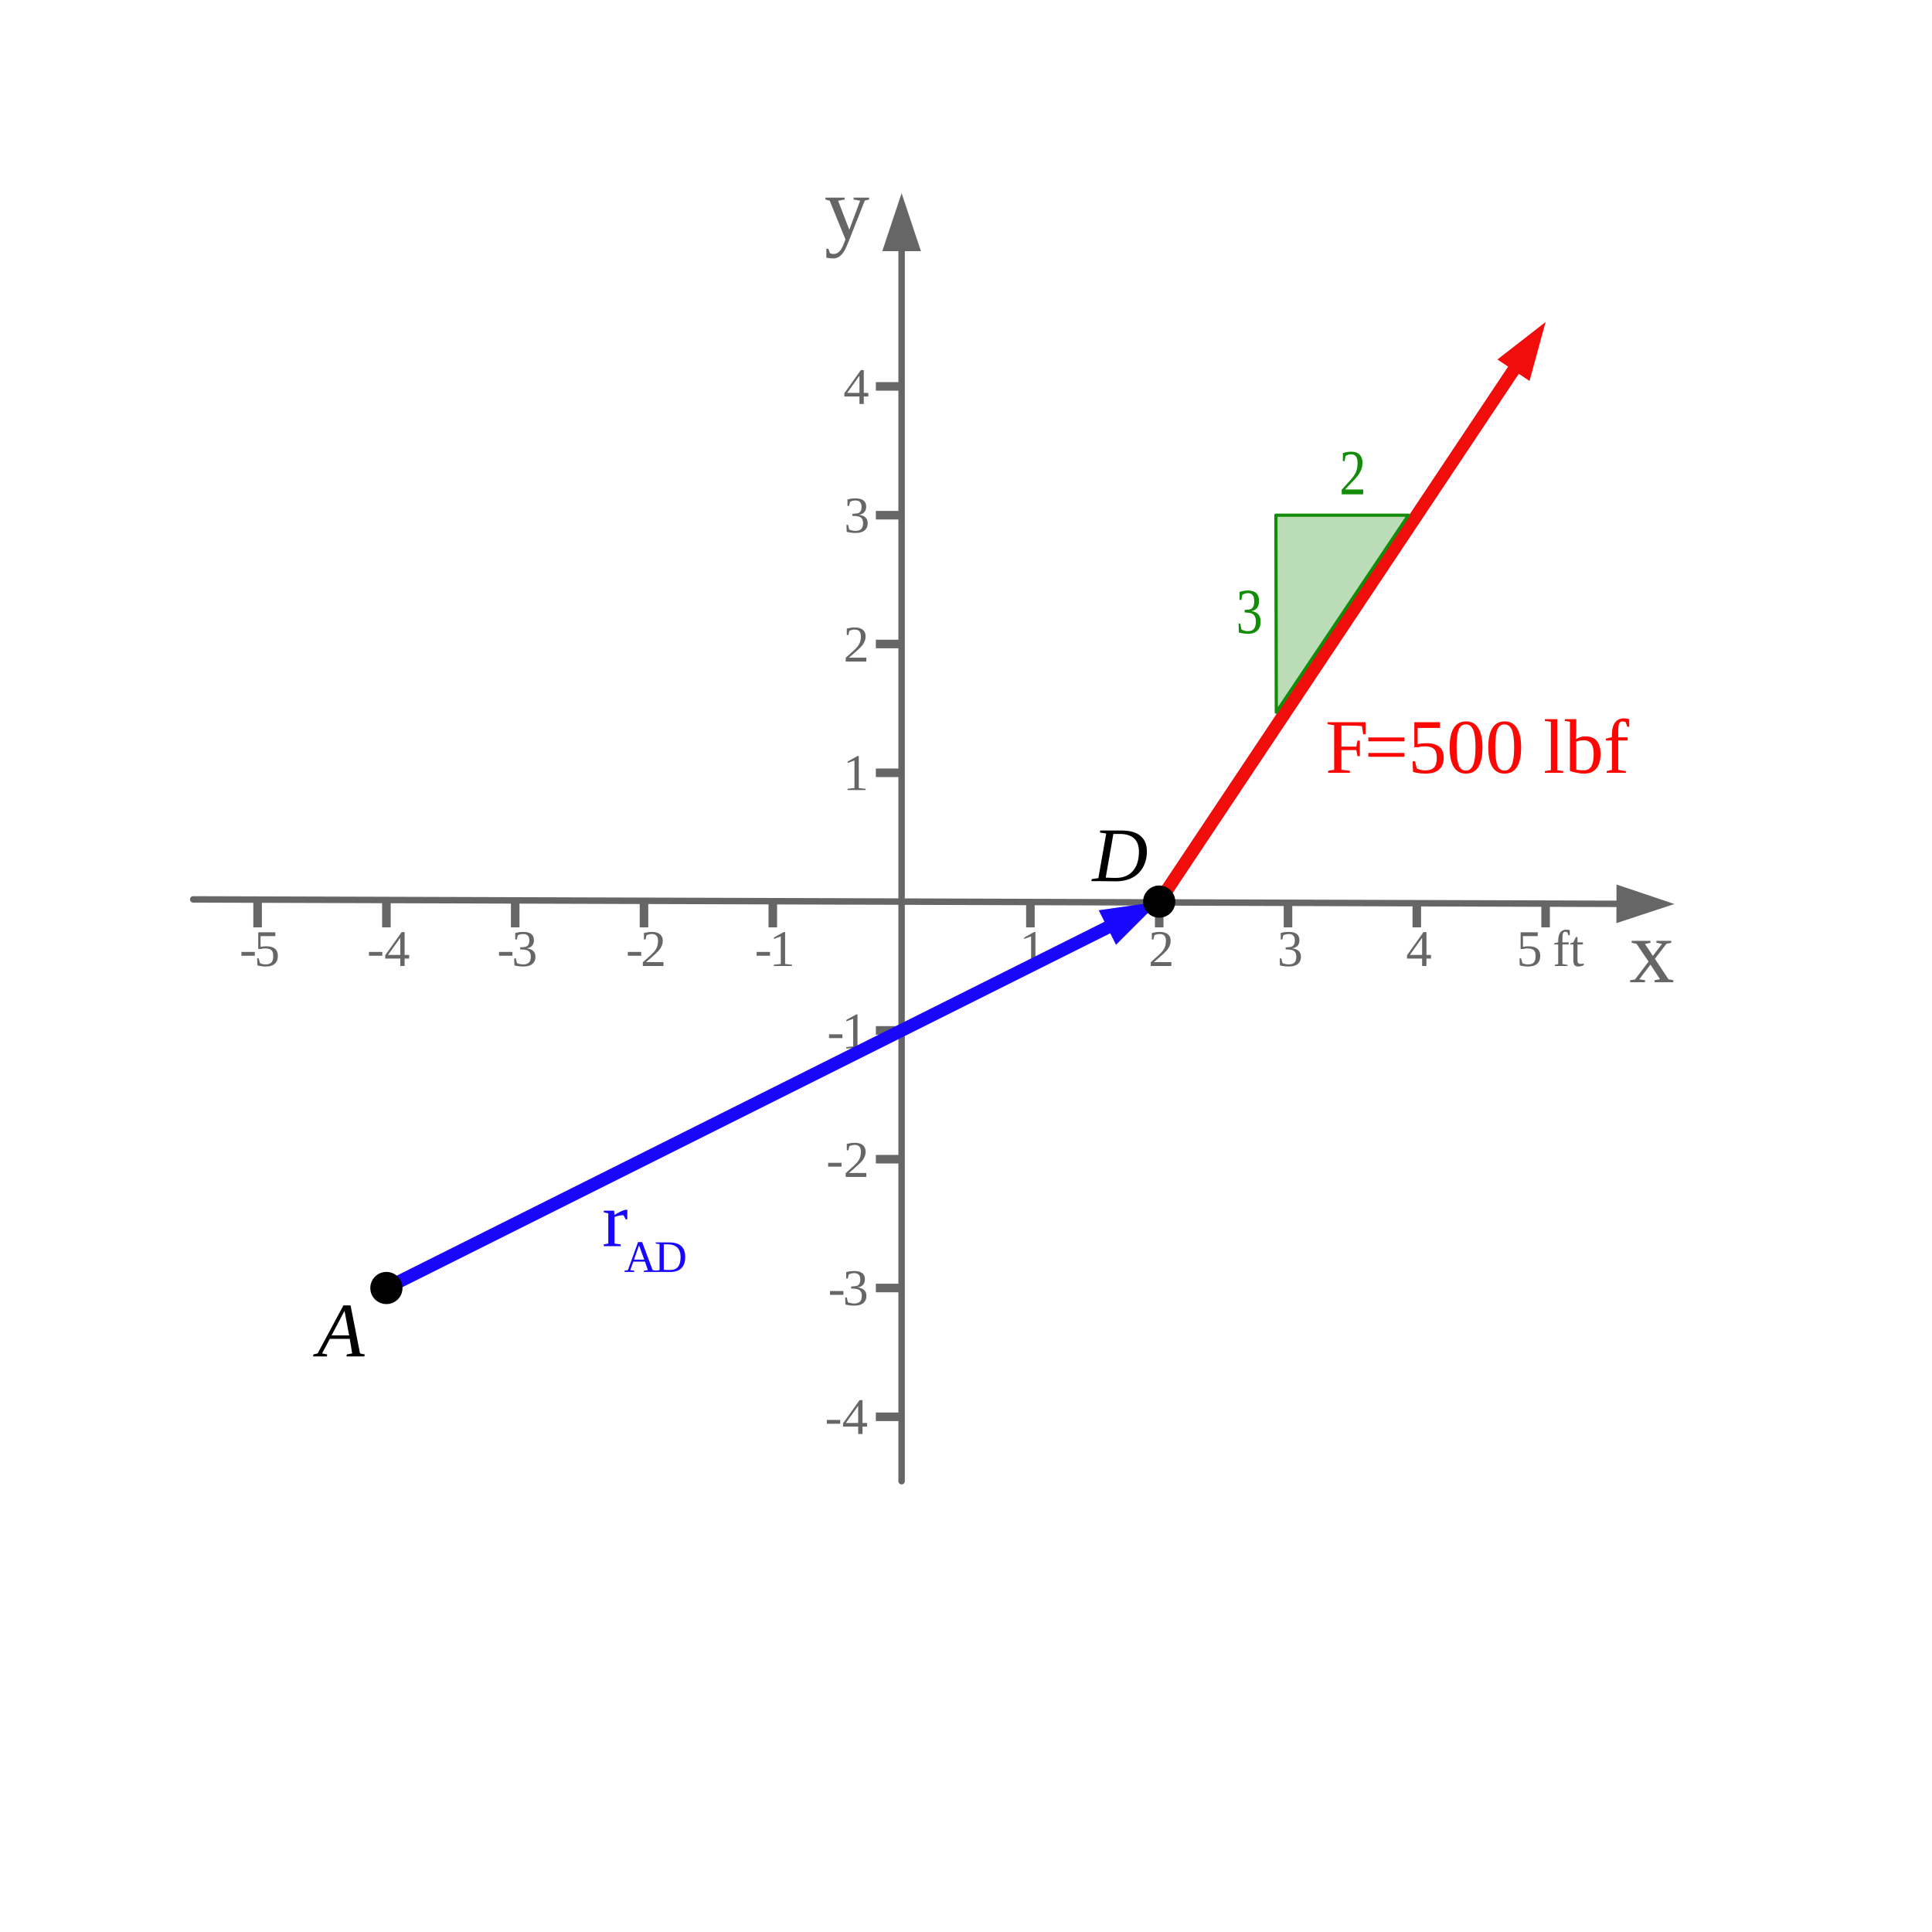
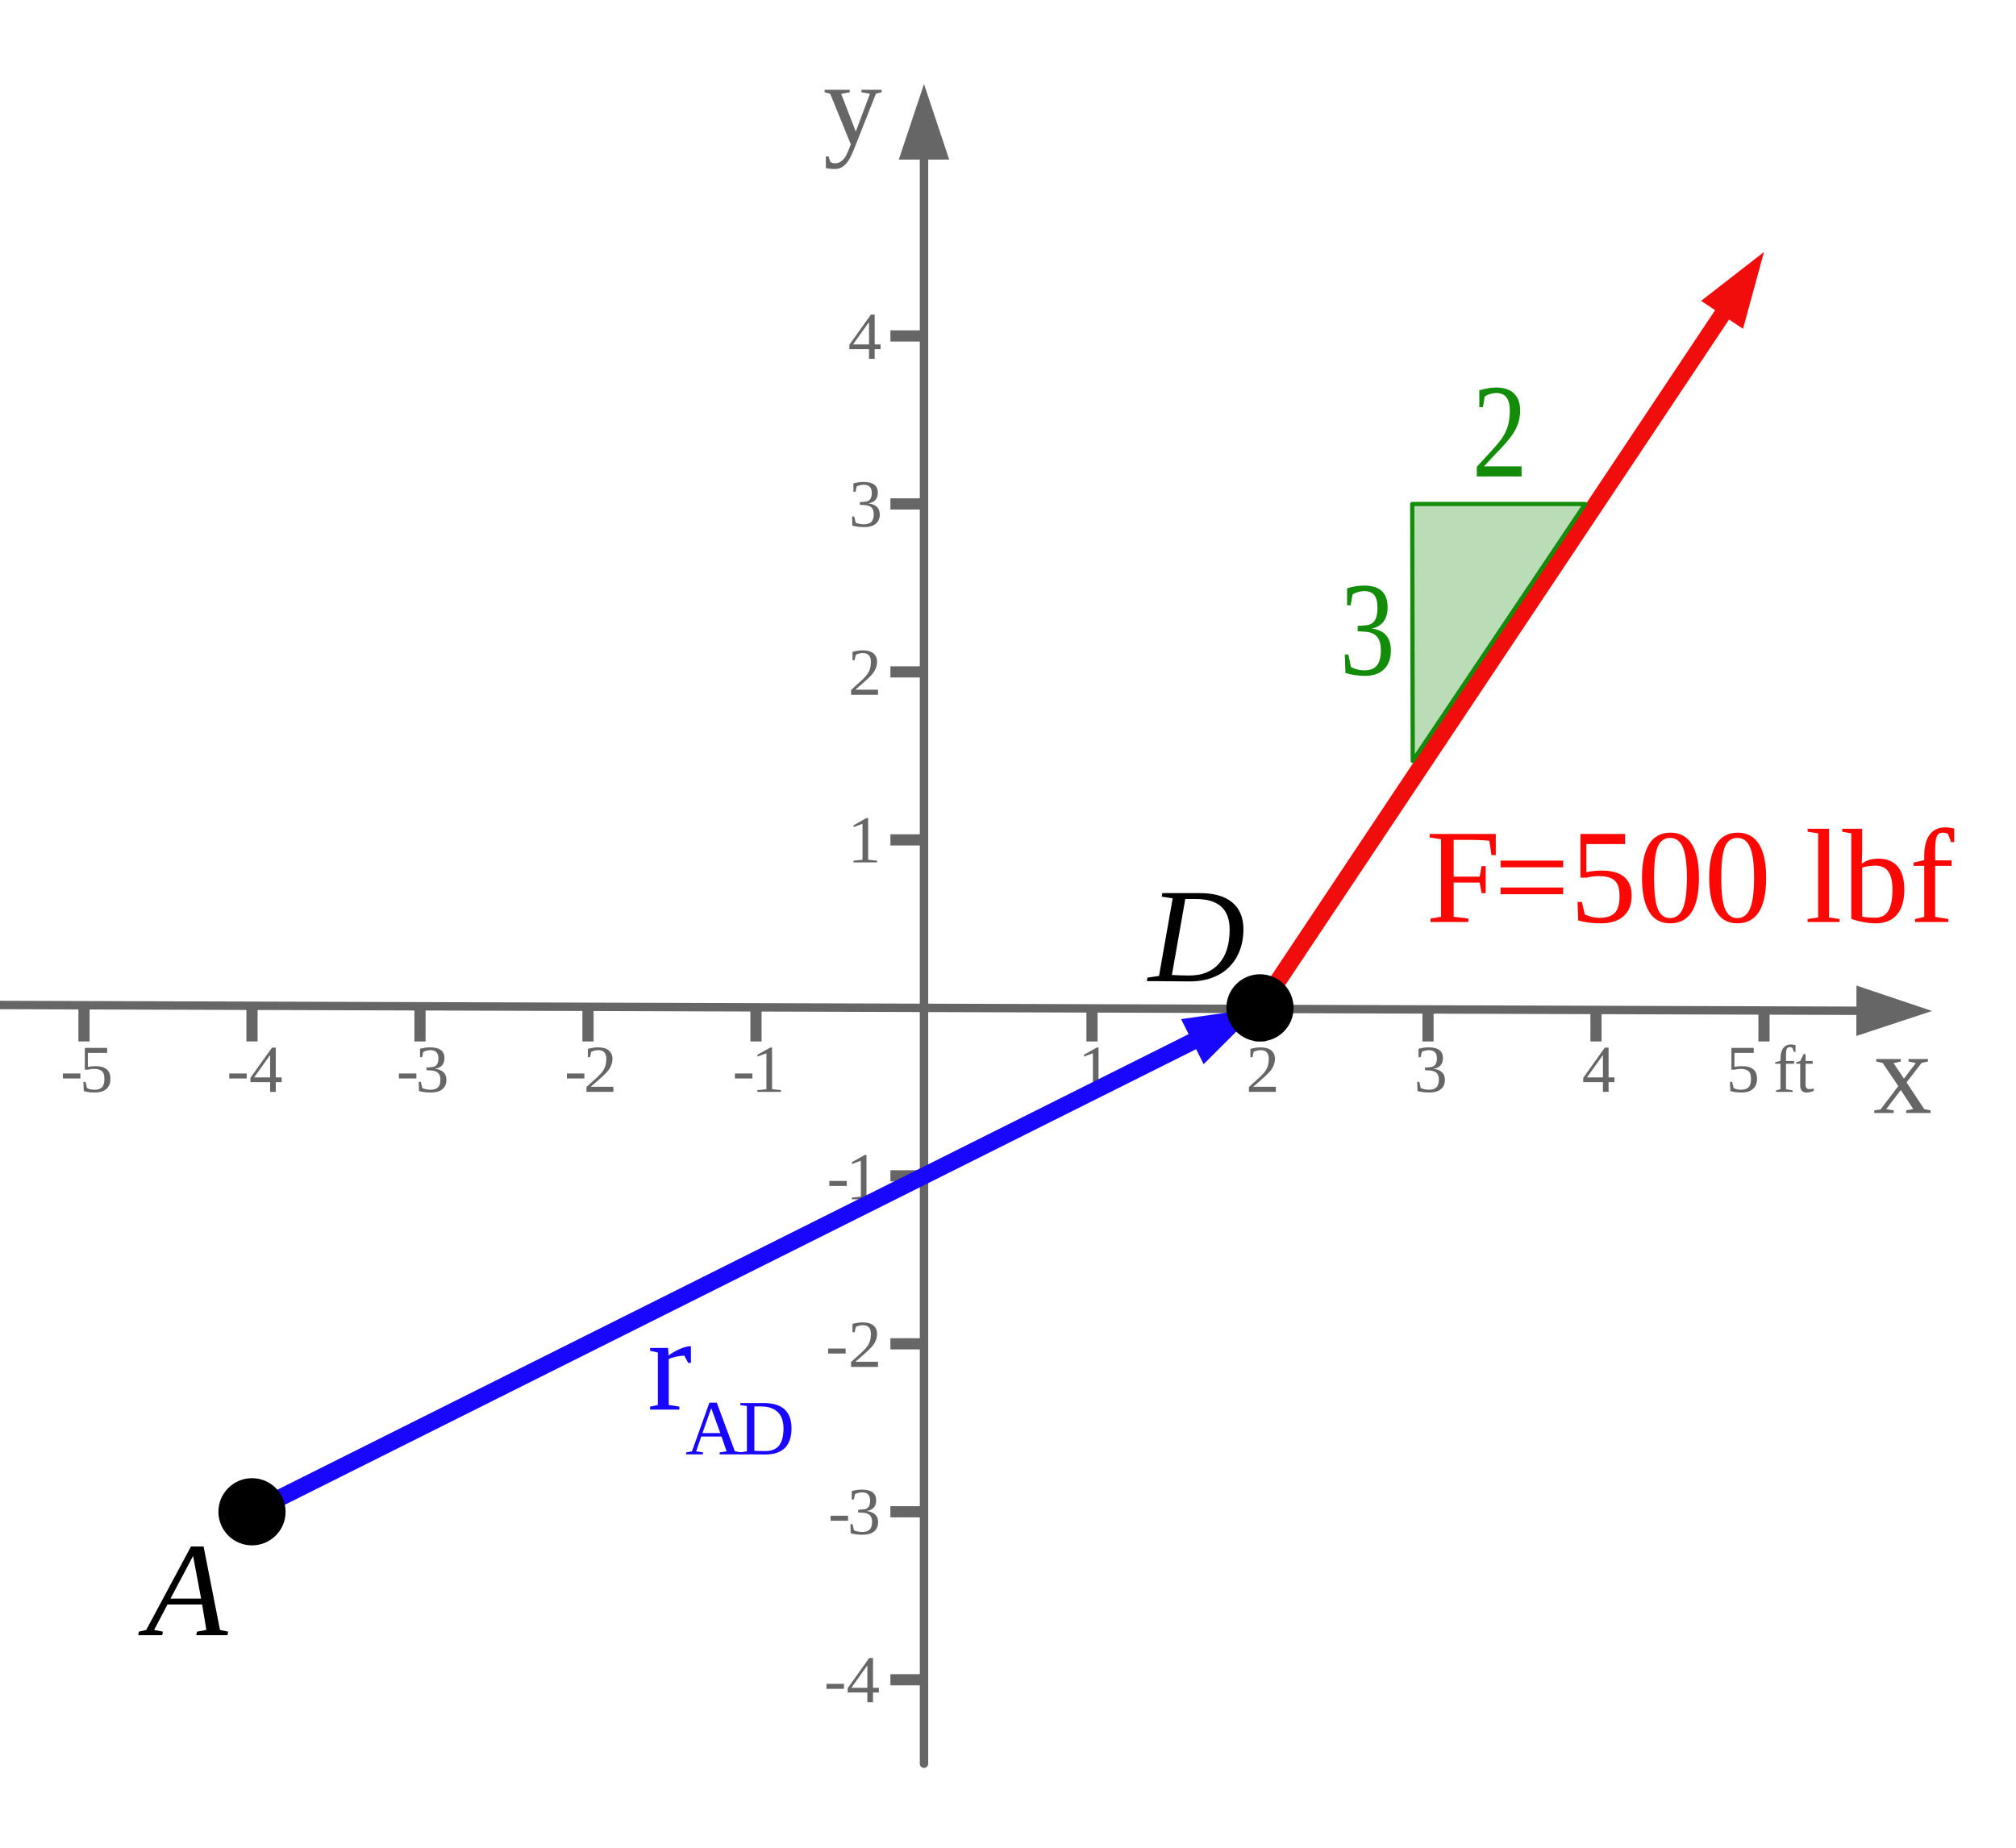
- <svg xmlns="http://www.w3.org/2000/svg" width="100%" height="100%" viewBox="0 0 300 300" version="1.1" xml:space="preserve" style="fill-rule:evenodd;clip-rule:evenodd;stroke-linecap:round;stroke-linejoin:round;stroke-miterlimit:1.5;">
-   <rect id="_2d-moment-prob" x="0" y="0" width="300" height="300" style="fill:none;" />
-   <g id="_2d-moment-prob1">
-     <g>
-       <g>
-         <g transform="matrix(0.235482,-8.7062e-16,-1.14265e-15,0.617764,124.314,14.8931)">
-           <g transform="matrix(4.24661,5.98478e-15,7.85474e-15,1.61874,-527.911,-24.1081)">
-             <path d="M143,39L140,30L137,39L143,39Z" style="fill:rgb(102,102,102);" />
-             <path d="M140,37.2L140,230" style="fill:none;stroke:rgb(102,102,102);stroke-width:1px;" />
-           </g>
-         </g>
-         <g transform="matrix(-0.451339,-0.00067331,0.000883181,0.308885,289.757,32.4904)">
-           <g transform="matrix(-2.21564,-0.00482968,0.00633509,3.23747,641.791,-103.787)">
-             <path d="M250.991,143.346L260,140.374L251.009,137.346L250.991,143.346Z" style="fill:rgb(102,102,102);" />
-             <path d="M252.8,140.352C213.84,140.23 30,139.657 30,139.657" style="fill:none;stroke:rgb(102,102,102);stroke-width:1px;" />
-           </g>
-         </g>
-         <g transform="matrix(1,0,0,1,-1039.67,-177.206)">
-           <g transform="matrix(14,0,0,14,1299.67,329.721)">
-                     </g>
-           <text x="1292.67px" y="329.721px" style="font-family:'TimesNewRomanPSMT', 'Times New Roman', serif;font-size:14px;fill:rgb(102,102,102);">x</text>
-         </g>
-         <g transform="matrix(1,0,0,1,-1151.67,-292.612)">
-           <g transform="matrix(14,0,0,14,1286.67,329.721)">
-                     </g>
-           <text x="1279.67px" y="329.721px" style="font-family:'TimesNewRomanPSMT', 'Times New Roman', serif;font-size:14px;fill:rgb(102,102,102);">y</text>
-         </g>
-         <g transform="matrix(1,0,0,0.366516,10,90.5203)">
-           <path d="M90,135L90,145.914" style="fill:none;stroke:rgb(102,102,102);stroke-width:1.33px;stroke-linecap:butt;" />
-         </g>
-         <g transform="matrix(1,0,0,0.366516,130,90.5203)">
-           <path d="M90,135L90,145.914" style="fill:none;stroke:rgb(102,102,102);stroke-width:1.33px;stroke-linecap:butt;" />
-         </g>
-         <g transform="matrix(1,0,0,0.366516,-10,90.5203)">
-           <path d="M90,135L90,145.914" style="fill:none;stroke:rgb(102,102,102);stroke-width:1.33px;stroke-linecap:butt;" />
-         </g>
-         <g transform="matrix(1,0,0,0.366516,110,90.5203)">
-           <path d="M90,135L90,145.914" style="fill:none;stroke:rgb(102,102,102);stroke-width:1.33px;stroke-linecap:butt;" />
-         </g>
-         <g transform="matrix(1,0,0,0.366516,-30,90.5203)">
-           <path d="M90,135L90,145.914" style="fill:none;stroke:rgb(102,102,102);stroke-width:1.33px;stroke-linecap:butt;" />
-         </g>
-         <g transform="matrix(1,0,0,0.366516,90,90.5203)">
-           <path d="M90,135L90,145.914" style="fill:none;stroke:rgb(102,102,102);stroke-width:1.33px;stroke-linecap:butt;" />
-         </g>
-         <g transform="matrix(1,0,0,0.366516,-50,90.5203)">
-           <path d="M90,135L90,145.914" style="fill:none;stroke:rgb(102,102,102);stroke-width:1.33px;stroke-linecap:butt;" />
-         </g>
-         <g transform="matrix(1,0,0,0.366516,70,90.5203)">
-           <path d="M90,135L90,145.914" style="fill:none;stroke:rgb(102,102,102);stroke-width:1.33px;stroke-linecap:butt;" />
-         </g>
-         <g transform="matrix(1,0,0,0.366516,30,90.5203)">
-           <path d="M90,135L90,145.914" style="fill:none;stroke:rgb(102,102,102);stroke-width:1.33px;stroke-linecap:butt;" />
-         </g>
-         <g transform="matrix(6.12323e-17,-1,0.366516,2.24427e-17,86.5203,150)">
-           <path d="M90,135L90,145.914" style="fill:none;stroke:rgb(102,102,102);stroke-width:1.33px;stroke-linecap:butt;" />
-         </g>
-         <g transform="matrix(6.12323e-17,-1,0.366516,2.24427e-17,86.5203,250)">
-           <path d="M90,135L90,145.914" style="fill:none;stroke:rgb(102,102,102);stroke-width:1.33px;stroke-linecap:butt;" />
-         </g>
-         <g transform="matrix(6.12323e-17,-1,0.366516,2.24427e-17,86.5203,170)">
-           <path d="M90,135L90,145.914" style="fill:none;stroke:rgb(102,102,102);stroke-width:1.33px;stroke-linecap:butt;" />
-         </g>
-         <g transform="matrix(6.12323e-17,-1,0.366516,2.24427e-17,86.5203,270)">
-           <path d="M90,135L90,145.914" style="fill:none;stroke:rgb(102,102,102);stroke-width:1.33px;stroke-linecap:butt;" />
-         </g>
-         <g transform="matrix(6.12323e-17,-1,0.366516,2.24427e-17,86.5203,190)">
-           <path d="M90,135L90,145.914" style="fill:none;stroke:rgb(102,102,102);stroke-width:1.33px;stroke-linecap:butt;" />
-         </g>
-         <g transform="matrix(6.12323e-17,-1,0.366516,2.24427e-17,86.5203,290)">
-           <path d="M90,135L90,145.914" style="fill:none;stroke:rgb(102,102,102);stroke-width:1.33px;stroke-linecap:butt;" />
-         </g>
-         <g transform="matrix(6.12323e-17,-1,0.366516,2.24427e-17,86.5203,210)">
-           <path d="M90,135L90,145.914" style="fill:none;stroke:rgb(102,102,102);stroke-width:1.33px;stroke-linecap:butt;" />
-         </g>
-         <g transform="matrix(6.12323e-17,-1,0.366516,2.24427e-17,86.5203,310)">
-           <path d="M90,135L90,145.914" style="fill:none;stroke:rgb(102,102,102);stroke-width:1.33px;stroke-linecap:butt;" />
-         </g>
-         <g transform="matrix(1,0,0,0.366516,150,90.5203)">
-           <path d="M90,135L90,145.914" style="fill:none;stroke:rgb(102,102,102);stroke-width:1.33px;stroke-linecap:butt;" />
-         </g>
-         <g transform="matrix(1,0,0,1,22.06,-19.9792)">
-           <g transform="matrix(8,0,0,8,101.398,169.979)">
-                     </g>
-           <text x="95.134px" y="169.979px" style="font-family:'TimesNewRomanPSMT', 'Times New Roman', serif;font-size:8px;fill:rgb(102,102,102);">-<tspan x="97.398px " y="169.979px ">1</tspan>
+ <svg xmlns="http://www.w3.org/2000/svg" width="100%" height="100%" viewBox="0 0 240 220" version="1.1" xml:space="preserve" style="fill-rule:evenodd;clip-rule:evenodd;stroke-linecap:round;stroke-linejoin:round;stroke-miterlimit:1.5;">
+   <g transform="matrix(1,0,0,1,-30,-20)">
+     <g transform="matrix(0.8,0,0,0.733333,30,20)">
+       <rect id="_2d-moment-prob" x="0" y="0" width="300" height="300" style="fill:none;" />
+       <clipPath id="_clip1">
+         <rect id="_2d-moment-prob1" x="0" y="0" width="300" height="300" />
+       </clipPath>
+       <g clip-path="url(#_clip1)">
+         <g transform="matrix(1.25,0,0,1.36364,-37.5,-27.2727)">
+           <g>
+             <g transform="matrix(0.235482,-8.7062e-16,-1.14265e-15,0.617764,124.314,14.8931)">
+               <g transform="matrix(4.24661,5.98478e-15,7.85474e-15,1.61874,-400.513,8.26677)">
+                 <path d="M113,19L110,10L107,19L113,19Z" style="fill:rgb(102,102,102);" />
+                 <path d="M110,17.2L110,210" style="fill:none;stroke:rgb(102,102,102);stroke-width:1px;" />
+               </g>
+             </g>
+             <g transform="matrix(-0.451339,-0.00067331,0.000883181,0.308885,289.757,32.4904)">
+               <g transform="matrix(-2.21564,-0.00482968,0.00633509,3.23747,575.448,-39.1828)">
+                 <path d="M220.991,123.346L230,120.374L221.009,117.346L220.991,123.346Z" style="fill:rgb(102,102,102);" />
+                 <path d="M222.8,120.352C183.84,120.23 -0,119.657 -0,119.657" style="fill:none;stroke:rgb(102,102,102);stroke-width:1px;" />
+               </g>
+             </g>
+             <g transform="matrix(1,0,0,1,-1039.67,-177.206)">
+               <g transform="matrix(14,0,0,14,1299.67,329.721)">
+                             </g>
+               <text x="1292.67px" y="329.721px" style="font-family:'TimesNewRomanPSMT', 'Times New Roman', serif;font-size:14px;fill:rgb(102,102,102);">x</text>
+             </g>
+             <g transform="matrix(1,0,0,1,-1151.67,-292.612)">
+               <g transform="matrix(14,0,0,14,1286.67,329.721)">
+                             </g>
+               <text x="1279.67px" y="329.721px" style="font-family:'TimesNewRomanPSMT', 'Times New Roman', serif;font-size:14px;fill:rgb(102,102,102);">y</text>
+             </g>
+             <g transform="matrix(1,0,0,0.366516,10,90.5203)">
+               <path d="M90,135L90,145.914" style="fill:none;stroke:rgb(102,102,102);stroke-width:1.33px;stroke-linecap:butt;" />
+             </g>
+             <g transform="matrix(1,0,0,0.366516,130,90.5203)">
+               <path d="M90,135L90,145.914" style="fill:none;stroke:rgb(102,102,102);stroke-width:1.33px;stroke-linecap:butt;" />
+             </g>
+             <g transform="matrix(1,0,0,0.366516,-10,90.5203)">
+               <path d="M90,135L90,145.914" style="fill:none;stroke:rgb(102,102,102);stroke-width:1.33px;stroke-linecap:butt;" />
+             </g>
+             <g transform="matrix(1,0,0,0.366516,110,90.5203)">
+               <path d="M90,135L90,145.914" style="fill:none;stroke:rgb(102,102,102);stroke-width:1.33px;stroke-linecap:butt;" />
+             </g>
+             <g transform="matrix(1,0,0,0.366516,-30,90.5203)">
+               <path d="M90,135L90,145.914" style="fill:none;stroke:rgb(102,102,102);stroke-width:1.33px;stroke-linecap:butt;" />
+             </g>
+             <g transform="matrix(1,0,0,0.366516,90,90.5203)">
+               <path d="M90,135L90,145.914" style="fill:none;stroke:rgb(102,102,102);stroke-width:1.33px;stroke-linecap:butt;" />
+             </g>
+             <g transform="matrix(1,0,0,0.366516,-50,90.5203)">
+               <path d="M90,135L90,145.914" style="fill:none;stroke:rgb(102,102,102);stroke-width:1.33px;stroke-linecap:butt;" />
+             </g>
+             <g transform="matrix(1,0,0,0.366516,70,90.5203)">
+               <path d="M90,135L90,145.914" style="fill:none;stroke:rgb(102,102,102);stroke-width:1.33px;stroke-linecap:butt;" />
+             </g>
+             <g transform="matrix(1,0,0,0.366516,30,90.5203)">
+               <path d="M90,135L90,145.914" style="fill:none;stroke:rgb(102,102,102);stroke-width:1.33px;stroke-linecap:butt;" />
+             </g>
+             <g transform="matrix(6.12323e-17,-1,0.366516,2.24427e-17,86.5203,150)">
+               <path d="M90,135L90,145.914" style="fill:none;stroke:rgb(102,102,102);stroke-width:1.33px;stroke-linecap:butt;" />
+             </g>
+             <g transform="matrix(6.12323e-17,-1,0.366516,2.24427e-17,86.5203,250)">
+               <path d="M90,135L90,145.914" style="fill:none;stroke:rgb(102,102,102);stroke-width:1.33px;stroke-linecap:butt;" />
+             </g>
+             <g transform="matrix(6.12323e-17,-1,0.366516,2.24427e-17,86.5203,170)">
+               <path d="M90,135L90,145.914" style="fill:none;stroke:rgb(102,102,102);stroke-width:1.33px;stroke-linecap:butt;" />
+             </g>
+             <g transform="matrix(6.12323e-17,-1,0.366516,2.24427e-17,86.5203,270)">
+               <path d="M90,135L90,145.914" style="fill:none;stroke:rgb(102,102,102);stroke-width:1.33px;stroke-linecap:butt;" />
+             </g>
+             <g transform="matrix(6.12323e-17,-1,0.366516,2.24427e-17,86.5203,190)">
+               <path d="M90,135L90,145.914" style="fill:none;stroke:rgb(102,102,102);stroke-width:1.33px;stroke-linecap:butt;" />
+             </g>
+             <g transform="matrix(6.12323e-17,-1,0.366516,2.24427e-17,86.5203,290)">
+               <path d="M90,135L90,145.914" style="fill:none;stroke:rgb(102,102,102);stroke-width:1.33px;stroke-linecap:butt;" />
+             </g>
+             <g transform="matrix(6.12323e-17,-1,0.366516,2.24427e-17,86.5203,210)">
+               <path d="M90,135L90,145.914" style="fill:none;stroke:rgb(102,102,102);stroke-width:1.33px;stroke-linecap:butt;" />
+             </g>
+             <g transform="matrix(6.12323e-17,-1,0.366516,2.24427e-17,86.5203,310)">
+               <path d="M90,135L90,145.914" style="fill:none;stroke:rgb(102,102,102);stroke-width:1.33px;stroke-linecap:butt;" />
+             </g>
+             <g transform="matrix(1,0,0,0.366516,150,90.5203)">
+               <path d="M90,135L90,145.914" style="fill:none;stroke:rgb(102,102,102);stroke-width:1.33px;stroke-linecap:butt;" />
+             </g>
+             <g transform="matrix(1,0,0,1,22.06,-19.9792)">
+               <g transform="matrix(8,0,0,8,101.398,169.979)">
+                             </g>
+               <text x="95.134px" y="169.979px" style="font-family:'TimesNewRomanPSMT', 'Times New Roman', serif;font-size:8px;fill:rgb(102,102,102);">-<tspan x="97.398px " y="169.979px ">1</tspan>
+               </text>
+             </g>
+             <g transform="matrix(1,0,0,1,142.06,-19.9792)">
+               <g transform="matrix(8,0,0,8,103.11,169.979)">
+                             </g>
+               <text x="93.423px" y="169.979px" style="font-family:'TimesNewRomanPSMT', 'Times New Roman', serif;font-size:8px;fill:rgb(102,102,102);">5<tspan x="97.023px 98.623px 100.887px " y="169.979px 169.979px 169.979px "> ft</tspan>
+               </text>
+             </g>
+             <g transform="matrix(1,0,0,1,2.06,-19.9792)">
+               <g transform="matrix(8,0,0,8,101.398,169.979)">
+                             </g>
+               <text x="95.134px" y="169.979px" style="font-family:'TimesNewRomanPSMT', 'Times New Roman', serif;font-size:8px;fill:rgb(102,102,102);">-<tspan x="97.398px " y="169.979px ">2</tspan>
+               </text>
+             </g>
+             <g transform="matrix(1,0,0,1,122.06,-19.9792)">
+               <g transform="matrix(8,0,0,8,100.266,169.979)">
+                             </g>
+               <text x="96.266px" y="169.979px" style="font-family:'TimesNewRomanPSMT', 'Times New Roman', serif;font-size:8px;fill:rgb(102,102,102);">4</text>
+             </g>
+             <g transform="matrix(1,-2.44929e-16,2.44929e-16,1,34.69,-107.253)">
+               <g transform="matrix(8,0,0,8,100.266,169.979)">
+                             </g>
+               <text x="96.266px" y="169.979px" style="font-family:'TimesNewRomanPSMT', 'Times New Roman', serif;font-size:8px;fill:rgb(102,102,102);">4</text>
+             </g>
+             <g transform="matrix(1,-2.44929e-16,2.44929e-16,1,34.69,52.6951)">
+               <g transform="matrix(8,0,0,8,100.066,169.979)">
+                             </g>
+               <text x="93.402px" y="169.979px" style="font-family:'TimesNewRomanPSMT', 'Times New Roman', serif;font-size:8px;fill:rgb(102,102,102);">-4</text>
+             </g>
+             <g transform="matrix(1,0,0,1,-17.94,-19.9792)">
+               <g transform="matrix(8,0,0,8,101.398,169.979)">
+                             </g>
+               <text x="95.134px" y="169.979px" style="font-family:'TimesNewRomanPSMT', 'Times New Roman', serif;font-size:8px;fill:rgb(102,102,102);">-<tspan x="97.398px " y="169.979px ">3</tspan>
+               </text>
+             </g>
+             <g transform="matrix(1,0,0,1,102.06,-19.9792)">
+               <g transform="matrix(8,0,0,8,100.266,169.979)">
+                             </g>
+               <text x="96.266px" y="169.979px" style="font-family:'TimesNewRomanPSMT', 'Times New Roman', serif;font-size:8px;fill:rgb(102,102,102);">3</text>
+             </g>
+             <g transform="matrix(1,-2.44929e-16,2.44929e-16,1,34.7837,-87.2995)">
+               <g transform="matrix(8,0,0,8,100.266,169.979)">
+                             </g>
+               <text x="96.266px" y="169.979px" style="font-family:'TimesNewRomanPSMT', 'Times New Roman', serif;font-size:8px;fill:rgb(102,102,102);">3</text>
+             </g>
+             <g transform="matrix(1,-2.44929e-16,2.44929e-16,1,34.7837,32.677)">
+               <g transform="matrix(8,0,0,8,100.066,169.979)">
+                             </g>
+               <text x="93.802px" y="169.979px" style="font-family:'TimesNewRomanPSMT', 'Times New Roman', serif;font-size:8px;fill:rgb(102,102,102);">-<tspan x="96.066px " y="169.979px ">3</tspan>
+               </text>
+             </g>
+             <g transform="matrix(1,0,0,1,-37.94,-19.9792)">
+               <g transform="matrix(8,0,0,8,101.598,169.979)">
+                             </g>
+               <text x="94.934px" y="169.979px" style="font-family:'TimesNewRomanPSMT', 'Times New Roman', serif;font-size:8px;fill:rgb(102,102,102);">-4</text>
+             </g>
+             <g transform="matrix(1,0,0,1,82.06,-19.9792)">
+               <g transform="matrix(8,0,0,8,100.266,169.979)">
+                             </g>
+               <text x="96.266px" y="169.979px" style="font-family:'TimesNewRomanPSMT', 'Times New Roman', serif;font-size:8px;fill:rgb(102,102,102);">2</text>
+             </g>
+             <g transform="matrix(1,-2.44929e-16,2.44929e-16,1,34.6939,-67.2526)">
+               <g transform="matrix(8,0,0,8,100.266,169.979)">
+                             </g>
+               <text x="96.266px" y="169.979px" style="font-family:'TimesNewRomanPSMT', 'Times New Roman', serif;font-size:8px;fill:rgb(102,102,102);">2</text>
+             </g>
+             <g transform="matrix(1,-2.44929e-16,2.44929e-16,1,34.6939,12.7682)">
+               <g transform="matrix(8,0,0,8,100.266,169.979)">
+                             </g>
+               <text x="93.602px" y="169.979px" style="font-family:'TimesNewRomanPSMT', 'Times New Roman', serif;font-size:8px;fill:rgb(102,102,102);">-2</text>
+             </g>
+             <g transform="matrix(1,0,0,1,-57.94,-19.9792)">
+               <g transform="matrix(8,0,0,8,101.398,169.979)">
+                             </g>
+               <text x="95.134px" y="169.979px" style="font-family:'TimesNewRomanPSMT', 'Times New Roman', serif;font-size:8px;fill:rgb(102,102,102);">-<tspan x="97.398px " y="169.979px ">5</tspan>
+               </text>
+             </g>
+             <g transform="matrix(1,0,0,1,62.06,-19.9792)">
+               <g transform="matrix(8,0,0,8,100.266,169.979)">
+                             </g>
+               <text x="96.266px" y="169.979px" style="font-family:'TimesNewRomanPSMT', 'Times New Roman', serif;font-size:8px;fill:rgb(102,102,102);">1</text>
+             </g>
+             <g transform="matrix(1,-2.44929e-16,2.44929e-16,1,34.6333,-47.2995)">
+               <g transform="matrix(8,0,0,8,100.266,169.979)">
+                             </g>
+               <text x="96.266px" y="169.979px" style="font-family:'TimesNewRomanPSMT', 'Times New Roman', serif;font-size:8px;fill:rgb(102,102,102);">1</text>
+             </g>
+             <g transform="matrix(1,-2.44929e-16,2.44929e-16,1,34.6333,-7.18489)">
+               <g transform="matrix(8,0,0,8,100.066,169.979)">
+                             </g>
+               <text x="93.802px" y="169.979px" style="font-family:'TimesNewRomanPSMT', 'Times New Roman', serif;font-size:8px;fill:rgb(102,102,102);">-<tspan x="96.066px " y="169.979px ">1</tspan>
+               </text>
+             </g>
+           </g>
+         </g>
+         <g transform="matrix(1.25,0,0,1.36364,-31.7166,-28.5953)">
+           <g transform="matrix(16,0,0,16,52.4785,215.664)">
+                     </g>
+           <text x="42.705px" y="215.664px" style="font-family:'TimesNewRomanPS-ItalicMT', 'Times New Roman', serif;font-style:italic;font-size:16px;fill:rgb(1,0,1);">A</text>
+         </g>
+         <g transform="matrix(1.25,0,0,1.36364,119.736,-134.785)">
+           <g transform="matrix(16,0,0,16,52.4785,215.664)">
+                     </g>
+           <text x="40.924px" y="215.664px" style="font-family:'TimesNewRomanPS-ItalicMT', 'Times New Roman', serif;font-style:italic;font-size:16px;fill:rgb(1,0,1);">D</text>
+         </g>
+         <g transform="matrix(0.42486,-0.264848,-1.15385,3.25175,183.062,-82.0065)">
+           <g transform="matrix(3.77778,0.307692,1.46237,0.538462,-465.311,-12.6794)">
+             <path d="M207.504,39.153L210,30L202.512,35.824L207.504,39.153Z" style="fill:rgb(242,13,13);" />
+             <path d="M206.006,35.991C192.594,56.11 150,120 150,120" style="fill:none;stroke:rgb(242,13,13);stroke-width:2px;" />
+           </g>
+         </g>
+         <g transform="matrix(0.42486,-0.264848,-1.15385,3.25175,183.062,-82.0065)">
+           <g transform="matrix(3.77778,0.307692,1.46237,0.538462,-465.311,-12.6794)">
+             <path d="M143.292,126.708L150,120L140.609,121.342L143.292,126.708Z" style="fill:rgb(24,6,253);" />
+             <path d="M143.56,123.22C118.651,135.674 30,180 30,180" style="fill:none;stroke:rgb(24,6,253);stroke-width:2px;" />
+           </g>
+         </g>
+         <g transform="matrix(0.140261,0,0,0.153012,-142.598,223.017)">
+           <circle cx="1284.02" cy="146.636" r="35.648" style="fill:rgb(1,0,1);" />
+         </g>
+         <g transform="matrix(0.140261,0,0,0.153012,7.40173,141.199)">
+           <circle cx="1284.02" cy="146.636" r="35.648" style="fill:rgb(1,0,1);" />
+         </g>
+         <g transform="matrix(1.25,0,0,1.36364,-9.09163,-29.5239)">
+           <text x="84.34px" y="189.484px" style="font-family:'TimesNewRomanPSMT', 'Times New Roman', serif;font-size:16px;fill:rgb(24,6,253);">r</text>
+           <g transform="matrix(9.328,0,0,9.328,101.875,194.812)">
+                     </g>
+           <text x="88.869px" y="194.812px" style="font-family:'TimesNewRomanPSMT', 'Times New Roman', serif;font-size:9.328px;fill:rgb(24,6,253);">A<tspan x="95.139px " y="194.812px ">D</tspan>
          </text>
        </g>
-         <g transform="matrix(1,0,0,1,142.06,-19.9792)">
-           <g transform="matrix(8,0,0,8,103.11,169.979)">
-                     </g>
-           <text x="93.423px" y="169.979px" style="font-family:'TimesNewRomanPSMT', 'Times New Roman', serif;font-size:8px;fill:rgb(102,102,102);">5<tspan x="97.023px 98.623px 100.887px " y="169.979px 169.979px 169.979px "> ft</tspan>
+         <g transform="matrix(1.25,0,0,1.36364,156.453,-108.686)">
+           <g transform="matrix(16,0,0,16,101.875,189.484)">
+                     </g>
+           <text x="44.58px" y="189.484px" style="font-family:'TimesNewRomanPSMT', 'Times New Roman', serif;font-size:16px;fill:rgb(251,7,4);">F<tspan x="52.678px 60.901px 68.101px 75.301px 82.501px 85.701px 89.347px 96.547px " y="189.484px 189.484px 189.484px 189.484px 189.484px 189.484px 189.484px 189.484px ">=500 lbf</tspan>
          </text>
        </g>
-         <g transform="matrix(1,0,0,1,2.06,-19.9792)">
-           <g transform="matrix(8,0,0,8,101.398,169.979)">
-                     </g>
-           <text x="95.134px" y="169.979px" style="font-family:'TimesNewRomanPSMT', 'Times New Roman', serif;font-size:8px;fill:rgb(102,102,102);">-<tspan x="97.398px " y="169.979px ">2</tspan>
-           </text>
-         </g>
-         <g transform="matrix(1,0,0,1,122.06,-19.9792)">
-           <g transform="matrix(8,0,0,8,100.266,169.979)">
-                     </g>
-           <text x="96.266px" y="169.979px" style="font-family:'TimesNewRomanPSMT', 'Times New Roman', serif;font-size:8px;fill:rgb(102,102,102);">4</text>
-         </g>
-         <g transform="matrix(1,-2.44929e-16,2.44929e-16,1,34.69,-107.253)">
-           <g transform="matrix(8,0,0,8,100.266,169.979)">
-                     </g>
-           <text x="96.266px" y="169.979px" style="font-family:'TimesNewRomanPSMT', 'Times New Roman', serif;font-size:8px;fill:rgb(102,102,102);">4</text>
-         </g>
-         <g transform="matrix(1,-2.44929e-16,2.44929e-16,1,34.69,52.6951)">
-           <g transform="matrix(8,0,0,8,100.066,169.979)">
-                     </g>
-           <text x="93.402px" y="169.979px" style="font-family:'TimesNewRomanPSMT', 'Times New Roman', serif;font-size:8px;fill:rgb(102,102,102);">-4</text>
-         </g>
-         <g transform="matrix(1,0,0,1,-17.94,-19.9792)">
-           <g transform="matrix(8,0,0,8,101.398,169.979)">
-                     </g>
-           <text x="95.134px" y="169.979px" style="font-family:'TimesNewRomanPSMT', 'Times New Roman', serif;font-size:8px;fill:rgb(102,102,102);">-<tspan x="97.398px " y="169.979px ">3</tspan>
-           </text>
-         </g>
-         <g transform="matrix(1,0,0,1,102.06,-19.9792)">
-           <g transform="matrix(8,0,0,8,100.266,169.979)">
-                     </g>
-           <text x="96.266px" y="169.979px" style="font-family:'TimesNewRomanPSMT', 'Times New Roman', serif;font-size:8px;fill:rgb(102,102,102);">3</text>
-         </g>
-         <g transform="matrix(1,-2.44929e-16,2.44929e-16,1,34.7837,-87.2995)">
-           <g transform="matrix(8,0,0,8,100.266,169.979)">
-                     </g>
-           <text x="96.266px" y="169.979px" style="font-family:'TimesNewRomanPSMT', 'Times New Roman', serif;font-size:8px;fill:rgb(102,102,102);">3</text>
-         </g>
-         <g transform="matrix(1,-2.44929e-16,2.44929e-16,1,34.7837,32.677)">
-           <g transform="matrix(8,0,0,8,100.066,169.979)">
-                     </g>
-           <text x="93.802px" y="169.979px" style="font-family:'TimesNewRomanPSMT', 'Times New Roman', serif;font-size:8px;fill:rgb(102,102,102);">-<tspan x="96.066px " y="169.979px ">3</tspan>
-           </text>
-         </g>
-         <g transform="matrix(1,0,0,1,-37.94,-19.9792)">
-           <g transform="matrix(8,0,0,8,101.598,169.979)">
-                     </g>
-           <text x="94.934px" y="169.979px" style="font-family:'TimesNewRomanPSMT', 'Times New Roman', serif;font-size:8px;fill:rgb(102,102,102);">-4</text>
-         </g>
-         <g transform="matrix(1,0,0,1,82.06,-19.9792)">
-           <g transform="matrix(8,0,0,8,100.266,169.979)">
-                     </g>
-           <text x="96.266px" y="169.979px" style="font-family:'TimesNewRomanPSMT', 'Times New Roman', serif;font-size:8px;fill:rgb(102,102,102);">2</text>
-         </g>
-         <g transform="matrix(1,-2.44929e-16,2.44929e-16,1,34.6939,-67.2526)">
-           <g transform="matrix(8,0,0,8,100.266,169.979)">
-                     </g>
-           <text x="96.266px" y="169.979px" style="font-family:'TimesNewRomanPSMT', 'Times New Roman', serif;font-size:8px;fill:rgb(102,102,102);">2</text>
-         </g>
-         <g transform="matrix(1,-2.44929e-16,2.44929e-16,1,34.6939,12.7682)">
-           <g transform="matrix(8,0,0,8,100.266,169.979)">
-                     </g>
-           <text x="93.602px" y="169.979px" style="font-family:'TimesNewRomanPSMT', 'Times New Roman', serif;font-size:8px;fill:rgb(102,102,102);">-2</text>
-         </g>
-         <g transform="matrix(1,0,0,1,-57.94,-19.9792)">
-           <g transform="matrix(8,0,0,8,101.398,169.979)">
-                     </g>
-           <text x="95.134px" y="169.979px" style="font-family:'TimesNewRomanPSMT', 'Times New Roman', serif;font-size:8px;fill:rgb(102,102,102);">-<tspan x="97.398px " y="169.979px ">5</tspan>
-           </text>
-         </g>
-         <g transform="matrix(1,0,0,1,62.06,-19.9792)">
-           <g transform="matrix(8,0,0,8,100.266,169.979)">
-                     </g>
-           <text x="96.266px" y="169.979px" style="font-family:'TimesNewRomanPSMT', 'Times New Roman', serif;font-size:8px;fill:rgb(102,102,102);">1</text>
-         </g>
-         <g transform="matrix(1,-2.44929e-16,2.44929e-16,1,34.6333,-47.2995)">
-           <g transform="matrix(8,0,0,8,100.266,169.979)">
-                     </g>
-           <text x="96.266px" y="169.979px" style="font-family:'TimesNewRomanPSMT', 'Times New Roman', serif;font-size:8px;fill:rgb(102,102,102);">1</text>
-         </g>
-         <g transform="matrix(1,-2.44929e-16,2.44929e-16,1,34.6333,-7.18489)">
-           <g transform="matrix(8,0,0,8,100.066,169.979)">
-                     </g>
-           <text x="93.802px" y="169.979px" style="font-family:'TimesNewRomanPSMT', 'Times New Roman', serif;font-size:8px;fill:rgb(102,102,102);">-<tspan x="96.066px " y="169.979px ">1</tspan>
-           </text>
-         </g>
-       </g>
-     </g>
-     <g transform="matrix(1,0,0,1,4.115,-5.03682)">
-       <g transform="matrix(12,0,0,12,52.4785,215.664)">
-             </g>
-       <text x="45.148px" y="215.664px" style="font-family:'TimesNewRomanPS-ItalicMT', 'Times New Roman', serif;font-style:italic;font-size:12px;fill:rgb(1,0,1);">A</text>
-     </g>
-     <g transform="matrix(1,0,0,1,125.789,-78.8426)">
-       <g transform="matrix(12,0,0,12,52.4785,215.664)">
-             </g>
-       <text x="43.812px" y="215.664px" style="font-family:'TimesNewRomanPS-ItalicMT', 'Times New Roman', serif;font-style:italic;font-size:12px;fill:rgb(1,0,1);">D</text>
-     </g>
-     <g transform="matrix(0.339888,-0.194222,-0.923077,2.38462,176.45,-40.1381)">
-       <g transform="matrix(3.77778,0.307692,1.46237,0.538462,-607.891,-32.6794)">
-         <path d="M237.504,59.153L240,50L232.512,55.824L237.504,59.153Z" style="fill:rgb(242,13,13);" />
-         <path d="M236.006,55.991C222.594,76.11 180,140 180,140" style="fill:none;stroke:rgb(242,13,13);stroke-width:2px;" />
-       </g>
-     </g>
-     <g transform="matrix(0.339888,-0.194222,-0.923077,2.38462,176.45,-40.1381)">
-       <g transform="matrix(3.77778,0.307692,1.46237,0.538462,-607.891,-32.6794)">
-         <path d="M173.292,146.708L180,140L170.609,141.342L173.292,146.708Z" style="fill:rgb(24,6,253);" />
-         <path d="M173.56,143.22C148.651,155.674 60,200 60,200" style="fill:none;stroke:rgb(24,6,253);stroke-width:2px;" />
-       </g>
-     </g>
-     <g transform="matrix(0.0701307,0,0,0.0701307,-30.0491,189.716)">
-       <circle cx="1284.02" cy="146.636" r="35.648" style="fill:rgb(1,0,1);" />
-     </g>
-     <g transform="matrix(0.0701307,0,0,0.0701307,89.9509,129.716)">
-       <circle cx="1284.02" cy="146.636" r="35.648" style="fill:rgb(1,0,1);" />
-     </g>
-     <g transform="matrix(1,0,0,1,4.79566,4.01982)">
-       <text x="88.724px" y="189.484px" style="font-family:'TimesNewRomanPSMT', 'Times New Roman', serif;font-size:12px;fill:rgb(24,6,253);">r</text>
-       <g transform="matrix(6.996,0,0,6.996,101.875,193.48)">
-             </g>
-       <text x="92.12px" y="193.48px" style="font-family:'TimesNewRomanPSMT', 'Times New Roman', serif;font-size:6.996px;fill:rgb(24,6,253);">A<tspan x="96.823px " y="193.48px ">D</tspan>
-       </text>
-     </g>
-     <g transform="matrix(1,0,0,1,146.906,-69.4842)">
-       <g transform="matrix(12,0,0,12,101.875,189.484)">
-             </g>
-       <text x="58.903px" y="189.484px" style="font-family:'TimesNewRomanPSMT', 'Times New Roman', serif;font-size:12px;fill:rgb(251,7,4);">F<tspan x="64.977px 71.145px 76.545px 81.945px 87.345px 89.745px 92.479px 97.879px " y="189.484px 189.484px 189.484px 189.484px 189.484px 189.484px 189.484px 189.484px ">=500 lbf</tspan>
-       </text>
-     </g>
-     <g transform="matrix(1,0,0,1,-819.648,-1829.04)">
-       <path d="M1038.36,1909.04L1017.77,1909.04L1017.83,1939.64L1038.36,1909.04Z" style="fill:rgb(19,140,9);fill-opacity:0.29;stroke:rgb(19,140,9);stroke-width:0.5px;" />
-     </g>
-     <g transform="matrix(1,0,0,1,-793.966,-1821.28)">
-       <g transform="matrix(0.830053,0,0,1,170.277,0)">
-         <g transform="matrix(10,0,0,10,1006.94,1898.04)">
-                 </g>
-         <text x="1001.94px" y="1898.04px" style="font-family:'TimesNewRomanPSMT', 'Times New Roman', serif;font-size:10px;fill:rgb(19,140,9);">2</text>
-       </g>
-     </g>
-     <g transform="matrix(1,0,0,1,-810.017,-1799.72)">
-       <g transform="matrix(0.830053,0,0,1,170.277,0)">
-         <g transform="matrix(10,0,0,10,1006.94,1898.04)">
-                 </g>
-         <text x="1001.94px" y="1898.04px" style="font-family:'TimesNewRomanPSMT', 'Times New Roman', serif;font-size:10px;fill:rgb(19,140,9);">3</text>
+         <g transform="matrix(1.25,0,0,1.36364,-1062.06,-2521.42)">
+           <path d="M1038.36,1909.04L1017.77,1909.04L1017.83,1939.64L1038.36,1909.04Z" style="fill:rgb(19,140,9);fill-opacity:0.29;stroke:rgb(19,140,9);stroke-width:0.5px;" />
+         </g>
+         <g transform="matrix(1.25,0,0,1.36364,-1031.84,-2510.88)">
+           <g transform="matrix(0.830053,0,0,1,170.066,0)">
+             <g transform="matrix(16,0,0,16,1008.7,1898.04)">
+                         </g>
+             <text x="1000.7px" y="1898.04px" style="font-family:'TimesNewRomanPSMT', 'Times New Roman', serif;font-size:16px;fill:rgb(19,140,9);">2</text>
+           </g>
+         </g>
+         <g transform="matrix(1.25,0,0,1.36364,-1051.55,-2478.72)">
+           <g transform="matrix(0.830053,0,0,1,170.066,0)">
+             <g transform="matrix(16,0,0,16,1008.7,1898.04)">
+                         </g>
+             <text x="1000.7px" y="1898.04px" style="font-family:'TimesNewRomanPSMT', 'Times New Roman', serif;font-size:16px;fill:rgb(19,140,9);">3</text>
+           </g>
+         </g>
      </g>
    </g>
  </g>
</svg>
